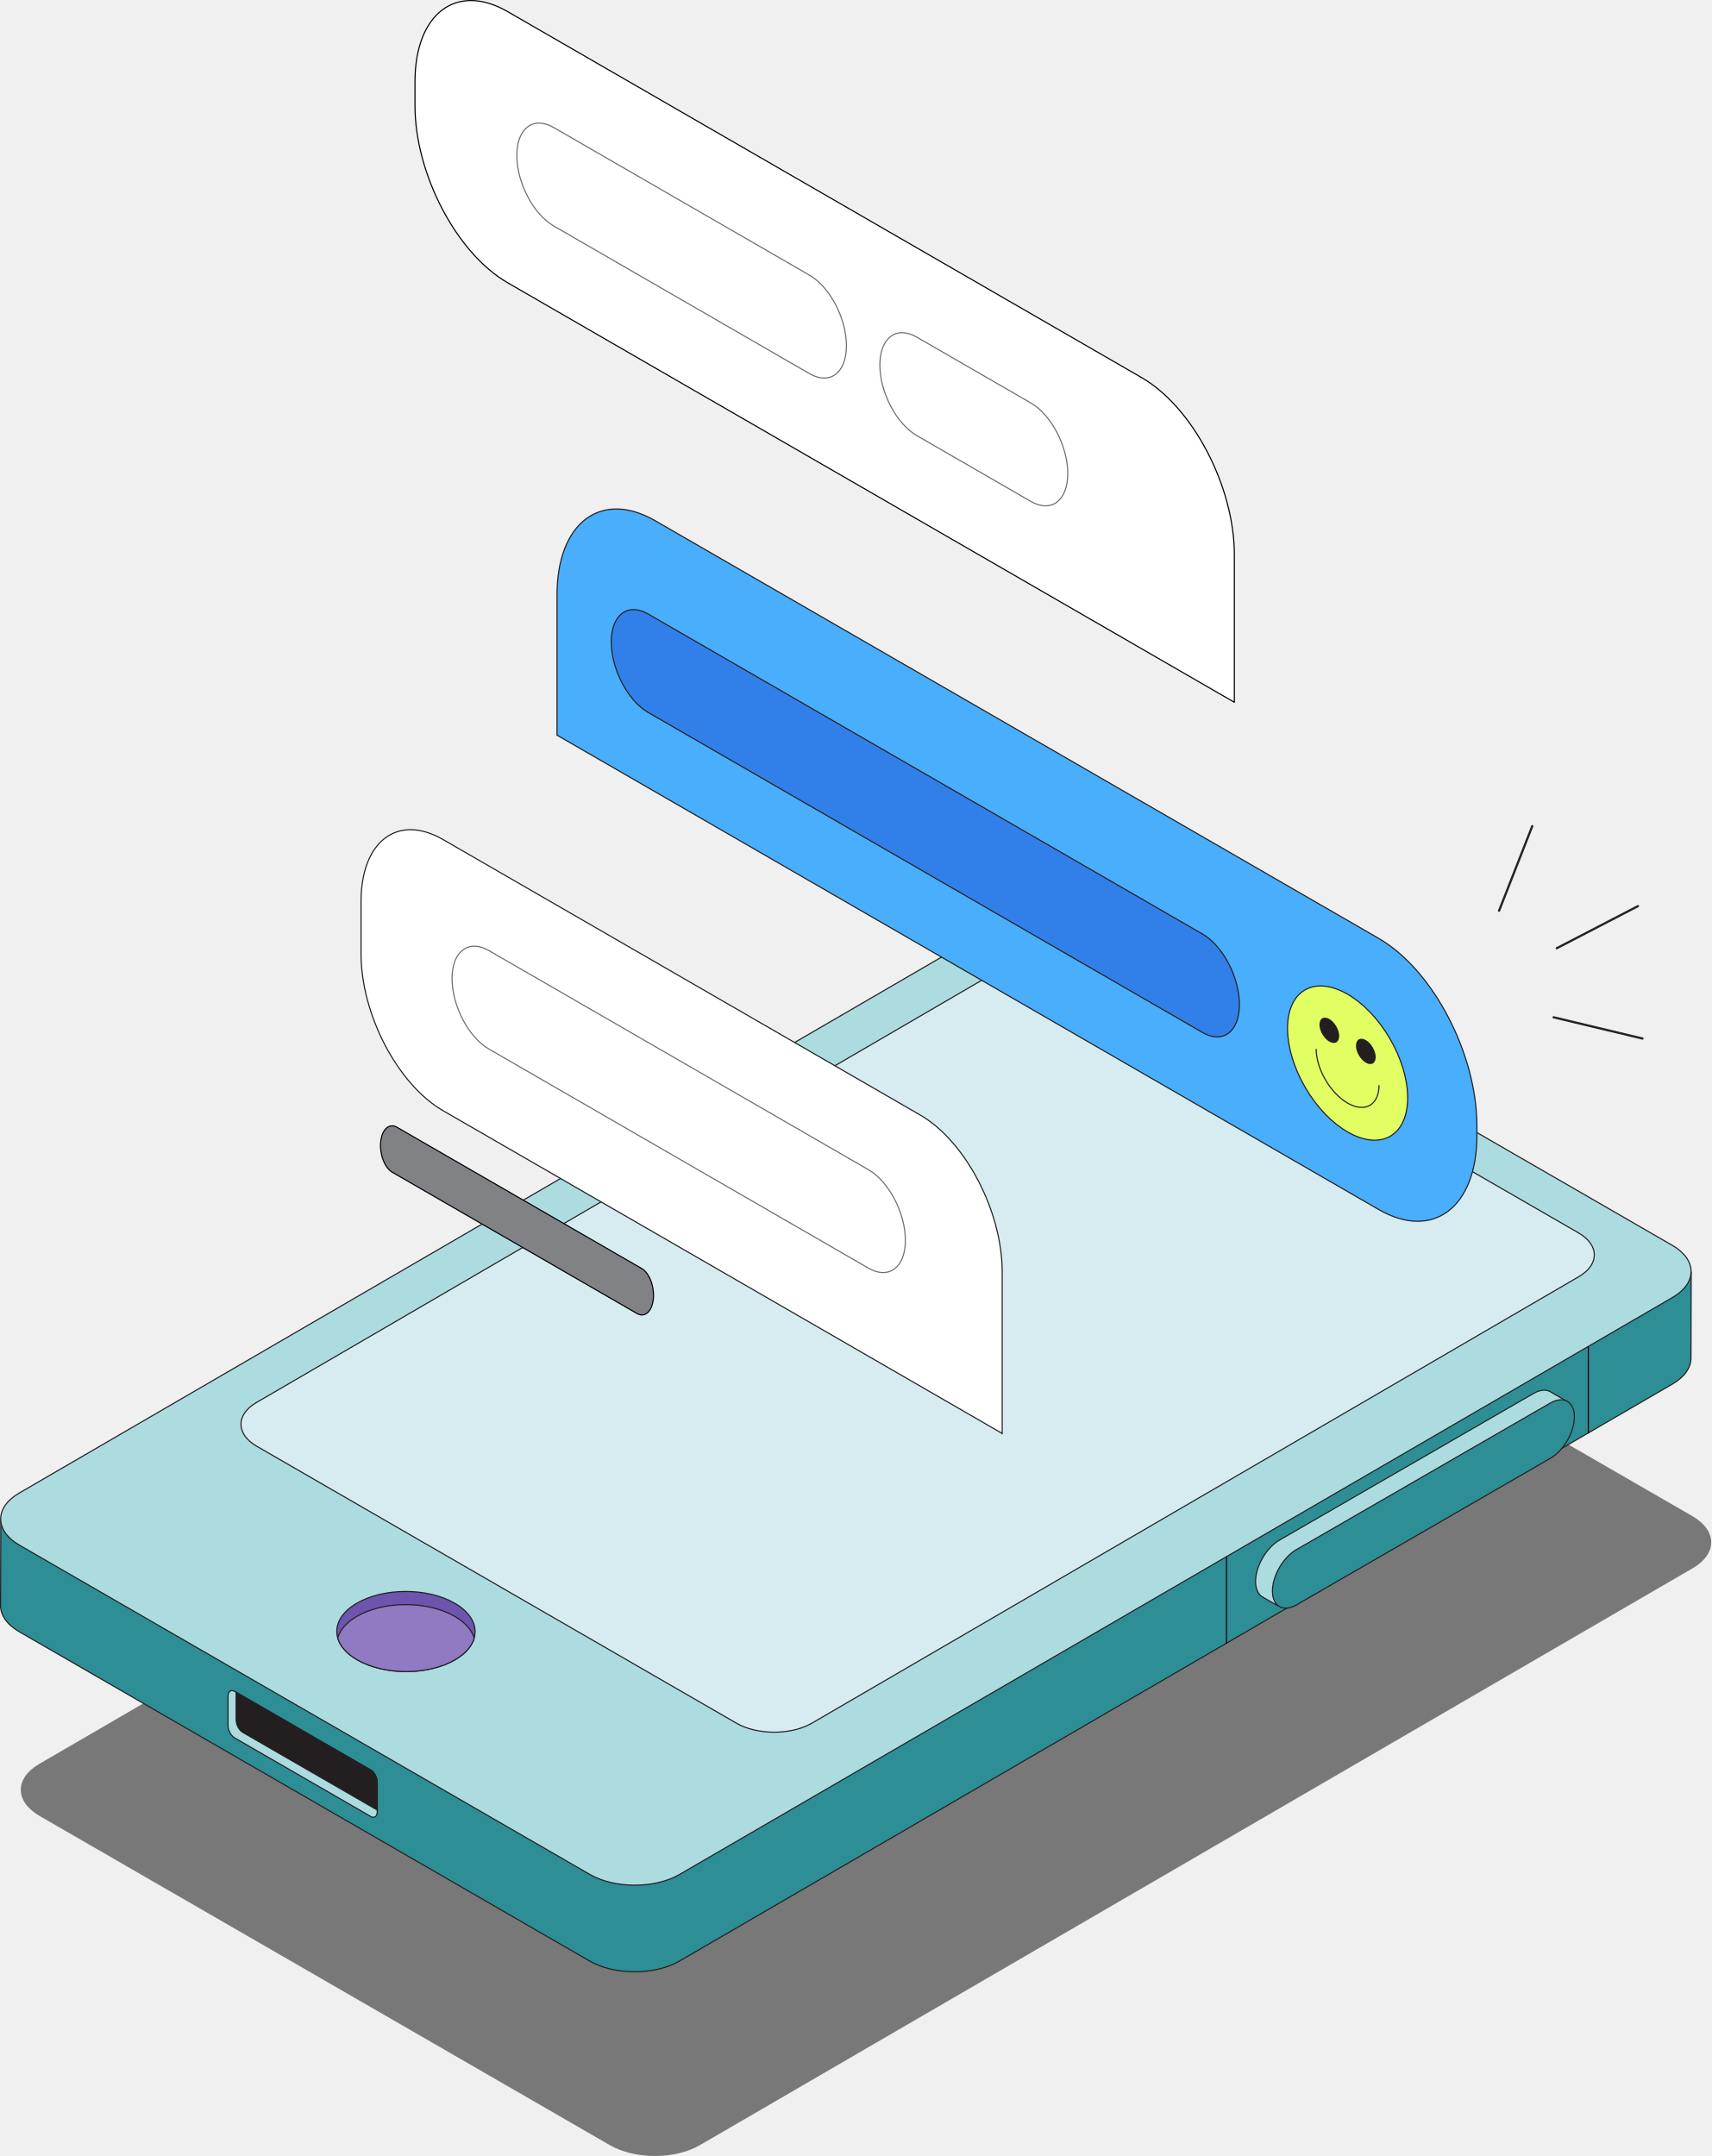
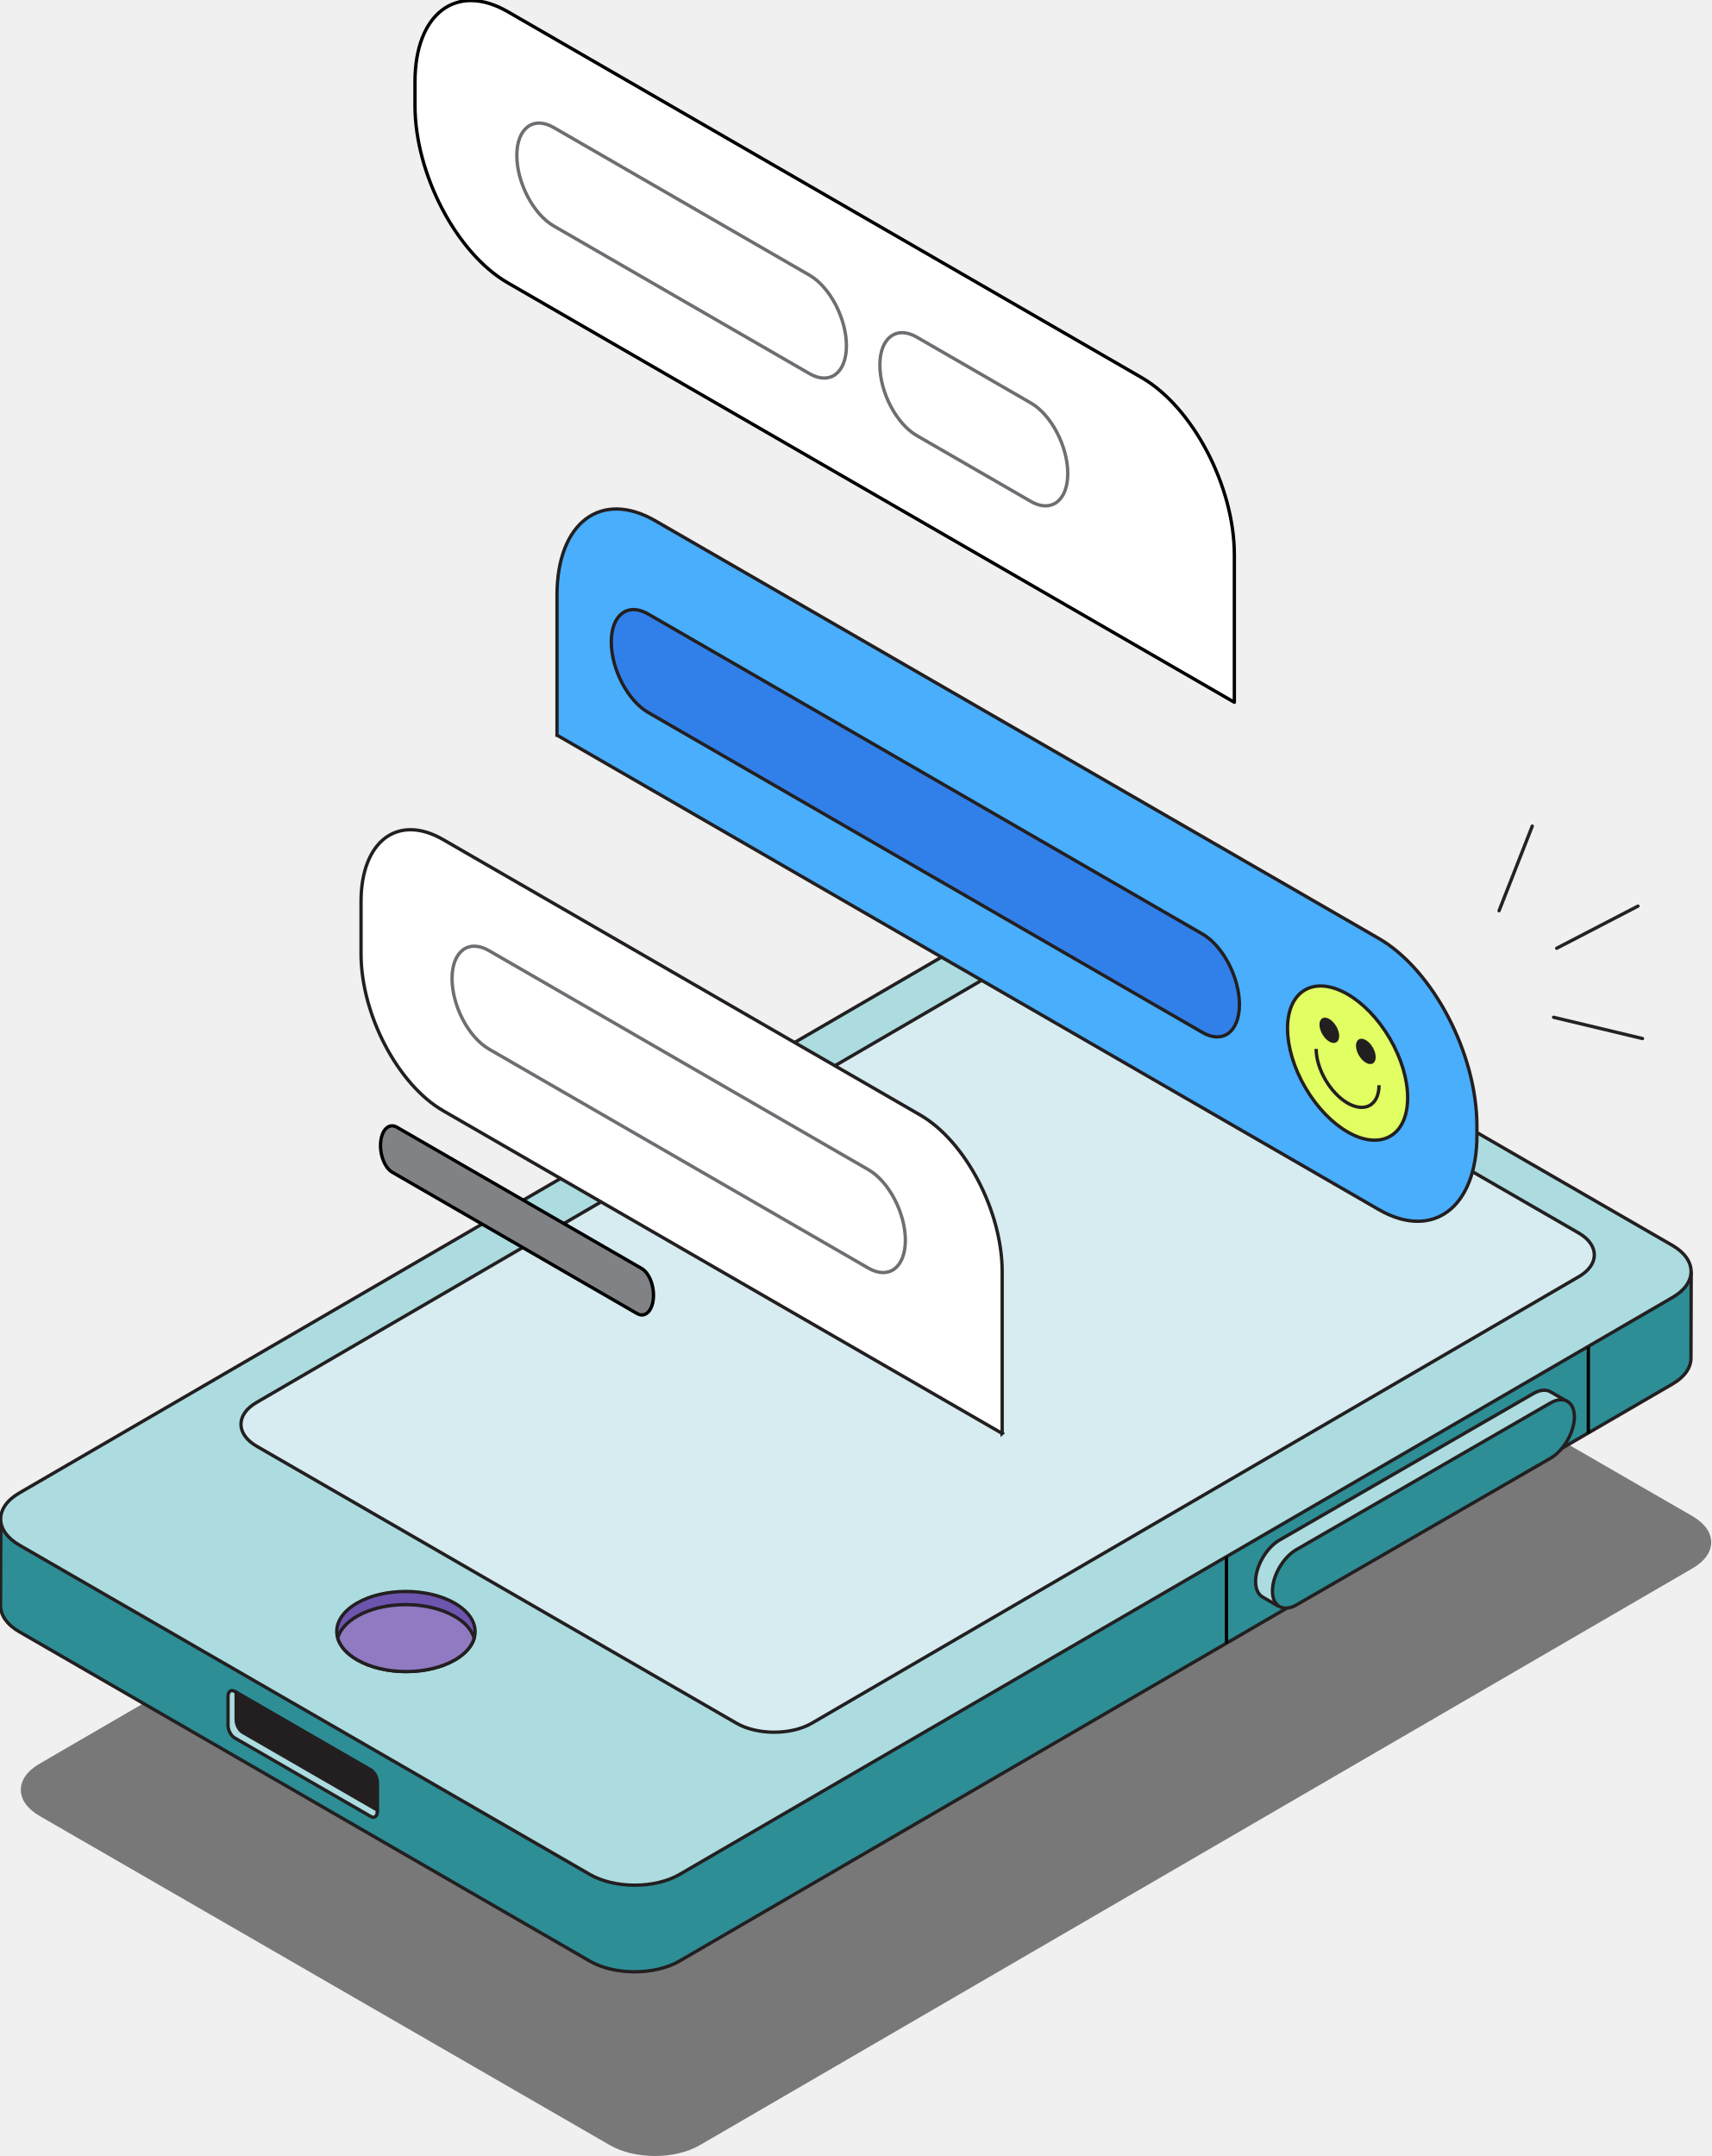
<svg xmlns="http://www.w3.org/2000/svg" id="Layer_2" data-name="Layer 2" viewBox="0 0 770.81 971.24">
  <defs>
    <style>
      .cls-1, .cls-2 {
        fill: #231f20;
+         stroke-width: 1.5px;
      }

      .cls-3 {
        fill: #e1ff62;
-         stroke-width: .5px;
+         stroke-width: 1.5px;
      }

      .cls-3, .cls-4, .cls-5, .cls-6, .cls-7, .cls-2, .cls-8, .cls-9, .cls-10, .cls-11, .cls-12, .cls-13, .cls-14, .cls-15 {
        stroke-miterlimit: 10;
+         stroke-width: 1.5px;
      }

      .cls-3, .cls-5, .cls-7, .cls-2, .cls-8, .cls-9, .cls-10, .cls-11, .cls-12, .cls-13, .cls-14 {
        stroke: #231f20;
      }

      .cls-4 {
        stroke: #232323;
        stroke-linecap: round;
      }

      .cls-4, .cls-14, .cls-15 {
        fill: none;
+         stroke-width: 1.5px;
      }

      .cls-5, .cls-6, .cls-7, .cls-2, .cls-8, .cls-9, .cls-10, .cls-11, .cls-12, .cls-13, .cls-16, .cls-17, .cls-14, .cls-15 {
-         stroke-width: .5px;
+         stroke-width: 1.5px;
      }

      .cls-5, .cls-6, .cls-17 {
        fill: #fff;
+         stroke-width: 1.5px;
      }

      .cls-6 {
        stroke: #6d6e71;
      }

      .cls-7 {
        fill: #6d54af;
      }

      .cls-8 {
        fill: #3180e9;
      }

      .cls-9 {
        fill: #907ac2;
      }

      .cls-10 {
        fill: #2d8e96;
      }

      .cls-11 {
        fill: #49aefc;
      }

      .cls-12 {
        fill: #acdce0;
      }

      .cls-13 {
        fill: #d7ecf1;
      }

      .cls-16 {
        fill: #808285;
      }

      .cls-16, .cls-17 {
        stroke-linejoin: round;
      }

      .cls-16, .cls-17, .cls-15 {
        stroke: #000;
      }

      .cls-18 {
        opacity: .5;
      }
    </style>
  </defs>
  <g id="phone">
    <path class="cls-18" d="m762.37,683.01c11.2,6.47,11.27,16.96.13,23.43l-447.3,259.94c-11.13,6.47-29.25,6.47-40.45,0L17.82,818.05c-11.21-6.47-11.27-16.97-.14-23.44l447.3-259.94c11.14-6.47,29.25-6.47,40.46,0l256.93,148.34Z" />
    <path class="cls-10" d="m761.8,572.82l-.11,39.02c-.02,4.21-2.78,8.42-8.32,11.63l-447.3,259.95c-11.13,6.46-29.25,6.46-40.45,0L8.69,735.08c-5.64-3.26-8.46-7.53-8.44-11.8l.11-39" />
    <path class="cls-12" d="m753.3,561.02c11.2,6.47,11.27,16.96.13,23.43l-447.3,259.94c-11.13,6.47-29.25,6.47-40.45,0L8.75,696.06c-11.21-6.47-11.27-16.97-.14-23.44l447.3-259.94c11.14-6.47,29.25-6.47,40.46,0l256.93,148.34Z" />
    <path class="cls-13" d="m711.06,555.41c9.42,5.44,9.48,14.26.11,19.71l-345.45,201.13c-9.36,5.44-24.6,5.44-34.02,0l-216.05-124.74c-9.43-5.44-9.48-14.27-.12-19.71l345.45-201.13c9.37-5.44,24.6-5.44,34.02,0l216.05,124.74Z" />
    <path class="cls-7" d="m213.59,737.99c-1.02,3.57-3.9,6.98-8.64,9.74-12.13,7.05-31.85,7.05-44.06,0-4.82-2.78-7.74-6.24-8.77-9.85-1.58-5.54,1.29-11.41,8.63-15.67,12.13-7.05,31.85-7.05,44.06,0,7.44,4.3,10.37,10.22,8.78,15.78Z" />
    <path class="cls-9" d="m213.59,737.99c-1.02,3.57-3.9,6.98-8.64,9.74-12.13,7.05-31.85,7.05-44.06,0-4.82-2.78-7.74-6.24-8.77-9.85,1.02-3.57,3.9-6.98,8.63-9.74,12.13-7.05,31.85-7.05,44.06,0,4.82,2.78,7.74,6.24,8.78,9.85Z" />
    <path class="cls-12" d="m169.94,802.97v13.1c0,2.16-1.31,3.16-2.94,2.22l-61.34-35.42c-1.62-.94-2.94-3.45-2.94-5.62v-13.09c0-2.16,1.32-3.16,2.94-2.22l.71.41,60.63,35.01c1.63.94,2.94,3.45,2.94,5.61Z" />
    <path class="cls-2" d="m169.94,802.97v12.42l-60.63-35c-1.62-.94-2.94-3.45-2.94-5.62v-12.42l60.63,35.01c1.63.94,2.94,3.45,2.94,5.61Z" />
    <line class="cls-15" x1="552.48" y1="701.41" x2="552.48" y2="740.36" />
    <line class="cls-15" x1="715.46" y1="606.79" x2="715.46" y2="645.75" />
    <path class="cls-12" d="m575.78,723.52l-7.05-4.1c-1.94-1.13-3.15-3.53-3.16-6.95-.01-6.87,4.82-15.24,10.79-18.69l114.37-66.03c3.01-1.74,5.74-1.9,7.71-.75l7.04,4.09" />
    <path class="cls-10" d="m709.18,638.24c.02,6.87-4.81,15.24-10.79,18.69l-114.37,66.03c-3.07,1.77-5.84,1.9-7.82.68-.17-.1-.33-.22-.49-.34-.14-.11-.27-.23-.4-.35-.03-.03-.06-.06-.08-.09-.14-.13-.27-.28-.39-.43-.12-.14-.23-.29-.33-.45-.04-.06-.08-.12-.11-.18-.09-.12-.16-.25-.22-.38-.06-.1-.11-.21-.16-.32-.13-.27-.24-.55-.34-.85-.02-.04-.03-.07-.04-.11-.05-.15-.09-.31-.13-.47-.04-.15-.08-.31-.11-.46-.05-.24-.09-.49-.12-.74-.04-.24-.07-.49-.08-.74-.01-.03-.01-.07-.01-.1-.02-.28-.03-.57-.03-.86-.02-6.87,4.81-15.24,10.79-18.69l114.37-66.03c1.75-1.01,3.4-1.49,4.86-1.49.18,0,.36.01.53.02l.24.03h.04c.16.02.32.05.47.08.18.04.35.09.52.14.04.01.09.03.13.05.17.05.34.12.5.2.14.06.27.13.41.21,1.95,1.13,3.15,3.54,3.16,6.95Z" />
    <line class="cls-4" x1="737.81" y1="408.19" x2="701.22" y2="427.17" />
    <line class="cls-4" x1="690.21" y1="372.15" x2="675.25" y2="410.28" />
    <line class="cls-4" x1="739.87" y1="467.85" x2="699.82" y2="458.27" />
    <path class="cls-17" d="m556,316.36L228.72,127.41c-23.08-13.32-41.79-49.07-41.79-79.84v-10.72c0-30.77,18.71-44.91,41.79-31.59l285.5,164.83c23.08,13.32,41.79,49.07,41.79,79.84v66.43Z" />
    <path class="cls-6" d="m364.64,168.32l-115.21-66.52c-9.19-5.3-16.63-19.53-16.63-31.78h0c0-12.25,7.45-17.88,16.63-12.57l115.21,66.52c9.19,5.3,16.63,19.53,16.63,31.78h0c0,12.25-7.45,17.88-16.63,12.57Z" />
    <path class="cls-6" d="m464.34,225.88l-51.38-29.66c-9.19-5.3-16.63-19.53-16.63-31.78h0c0-12.25,7.45-17.88,16.63-12.57l51.38,29.66c9.19,5.3,16.63,19.53,16.63,31.78h0c0,12.25-7.45,17.88-16.63,12.57Z" />
    <path class="cls-5" d="m451.44,645.75l-251.85-145.4c-20.41-11.79-36.96-43.41-36.96-70.63v-23.57c0-27.22,16.55-39.73,36.96-27.94l214.88,124.06c20.41,11.79,36.96,43.41,36.96,70.63v72.86Z" />
    <path class="cls-6" d="m391.19,571.28l-170.94-98.69c-9.19-5.3-16.63-19.53-16.63-31.78h0c0-12.25,7.45-17.88,16.63-12.57l170.94,98.69c9.19,5.3,16.63,19.53,16.63,31.78h0c0,12.25-7.45,17.88-16.63,12.57Z" />
    <path class="cls-11" d="m250.91,331.18l370.09,213.67c24.45,14.12,44.28-.87,44.28-33.47v-4.07c0-32.6-19.82-70.48-44.28-84.6l-325.82-188.11c-24.45-14.12-44.28.87-44.28,33.47v63.11Z" />
    <ellipse class="cls-3" cx="607.02" cy="478.9" rx="22.01" ry="38.13" transform="translate(-158.81 372.48) rotate(-30.36)" />
    <ellipse class="cls-1" cx="598.79" cy="464.13" rx="3.61" ry="6.26" transform="translate(-152.47 366.3) rotate(-30.36)" />
    <path class="cls-14" d="m621.18,488.86c0,8.96-6.34,12.57-14.16,8.06-7.82-4.52-14.16-15.45-14.16-24.41" />
    <ellipse class="cls-1" cx="615.24" cy="473.63" rx="3.61" ry="6.26" transform="translate(-155.02 375.92) rotate(-30.36)" />
    <path class="cls-8" d="m541.66,465.11l-249.68-144.15c-9.19-5.3-16.63-19.53-16.63-31.78h0c0-12.25,7.45-17.88,16.63-12.57l249.68,144.15c9.19,5.3,16.63,19.53,16.63,31.78h0c0,12.25-7.45,17.88-16.63,12.57Z" />
    <path class="cls-16" d="m286.98,591.74l-110.27-63.66c-3.46-2-5.8-8.16-5.22-13.76h0c.57-5.6,3.84-8.53,7.3-6.53l110.27,63.66c3.46,2,5.8,8.16,5.22,13.76h0c-.57,5.6-3.84,8.53-7.3,6.53Z" />
  </g>
</svg>
